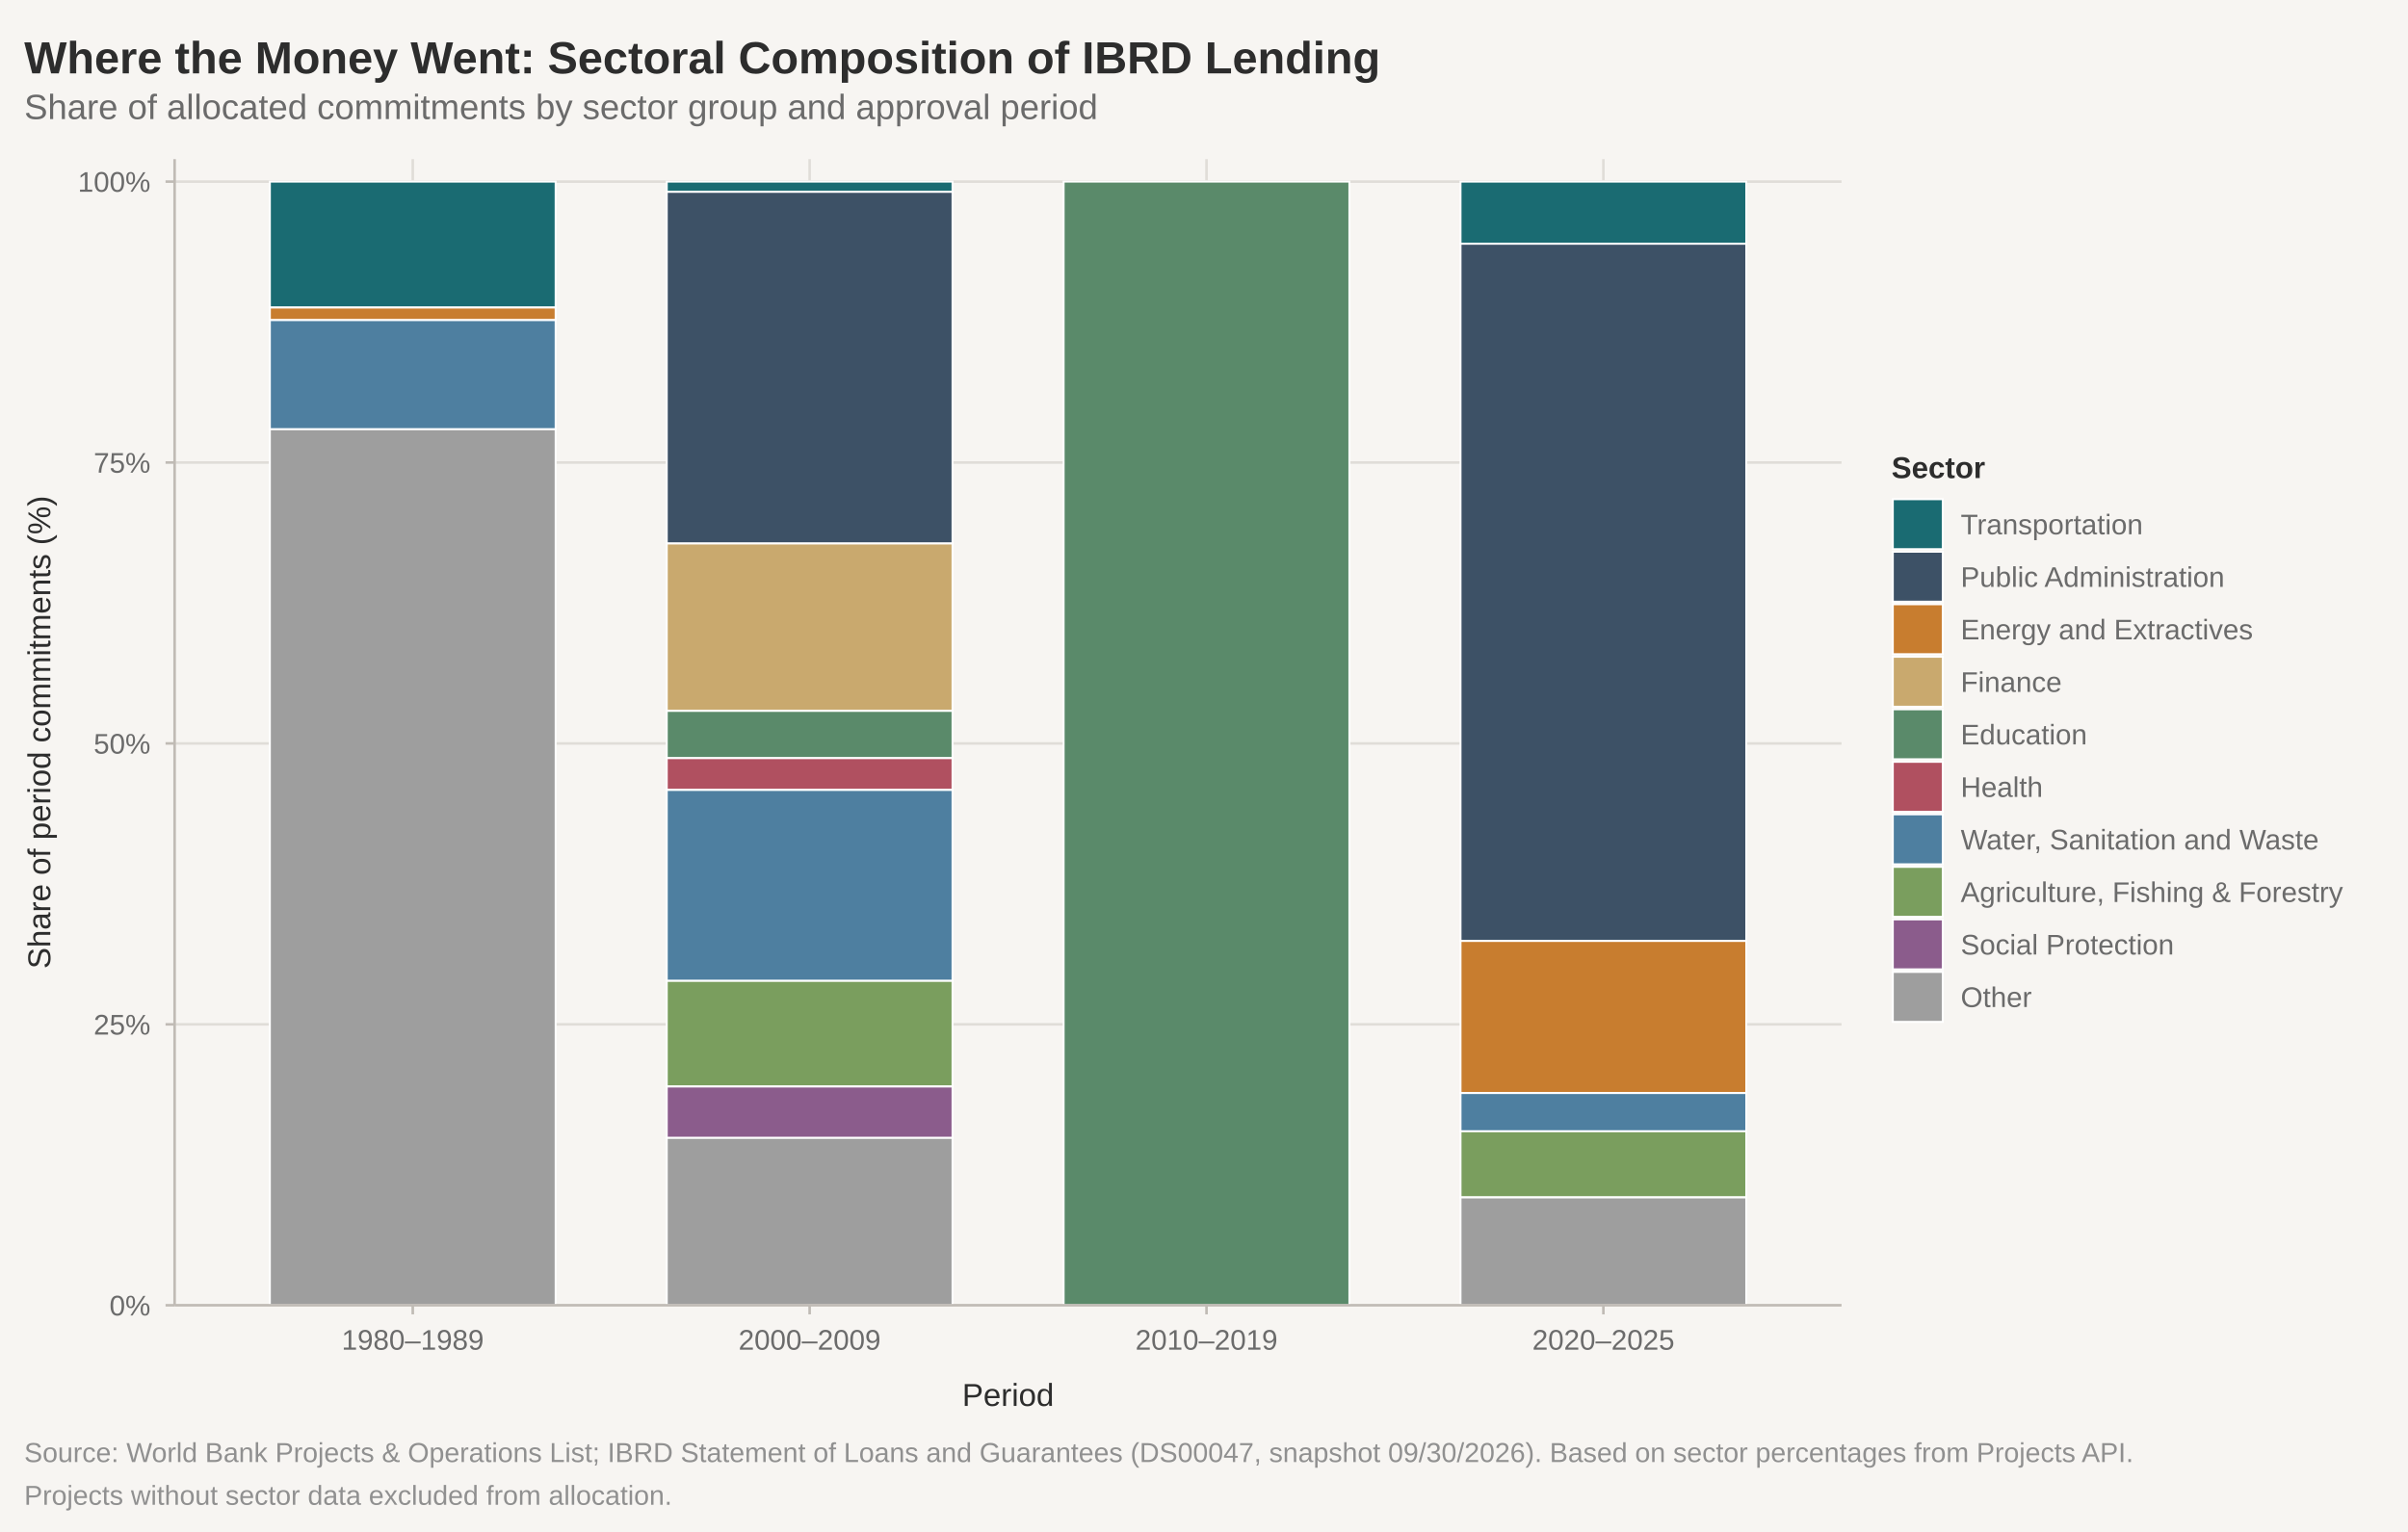
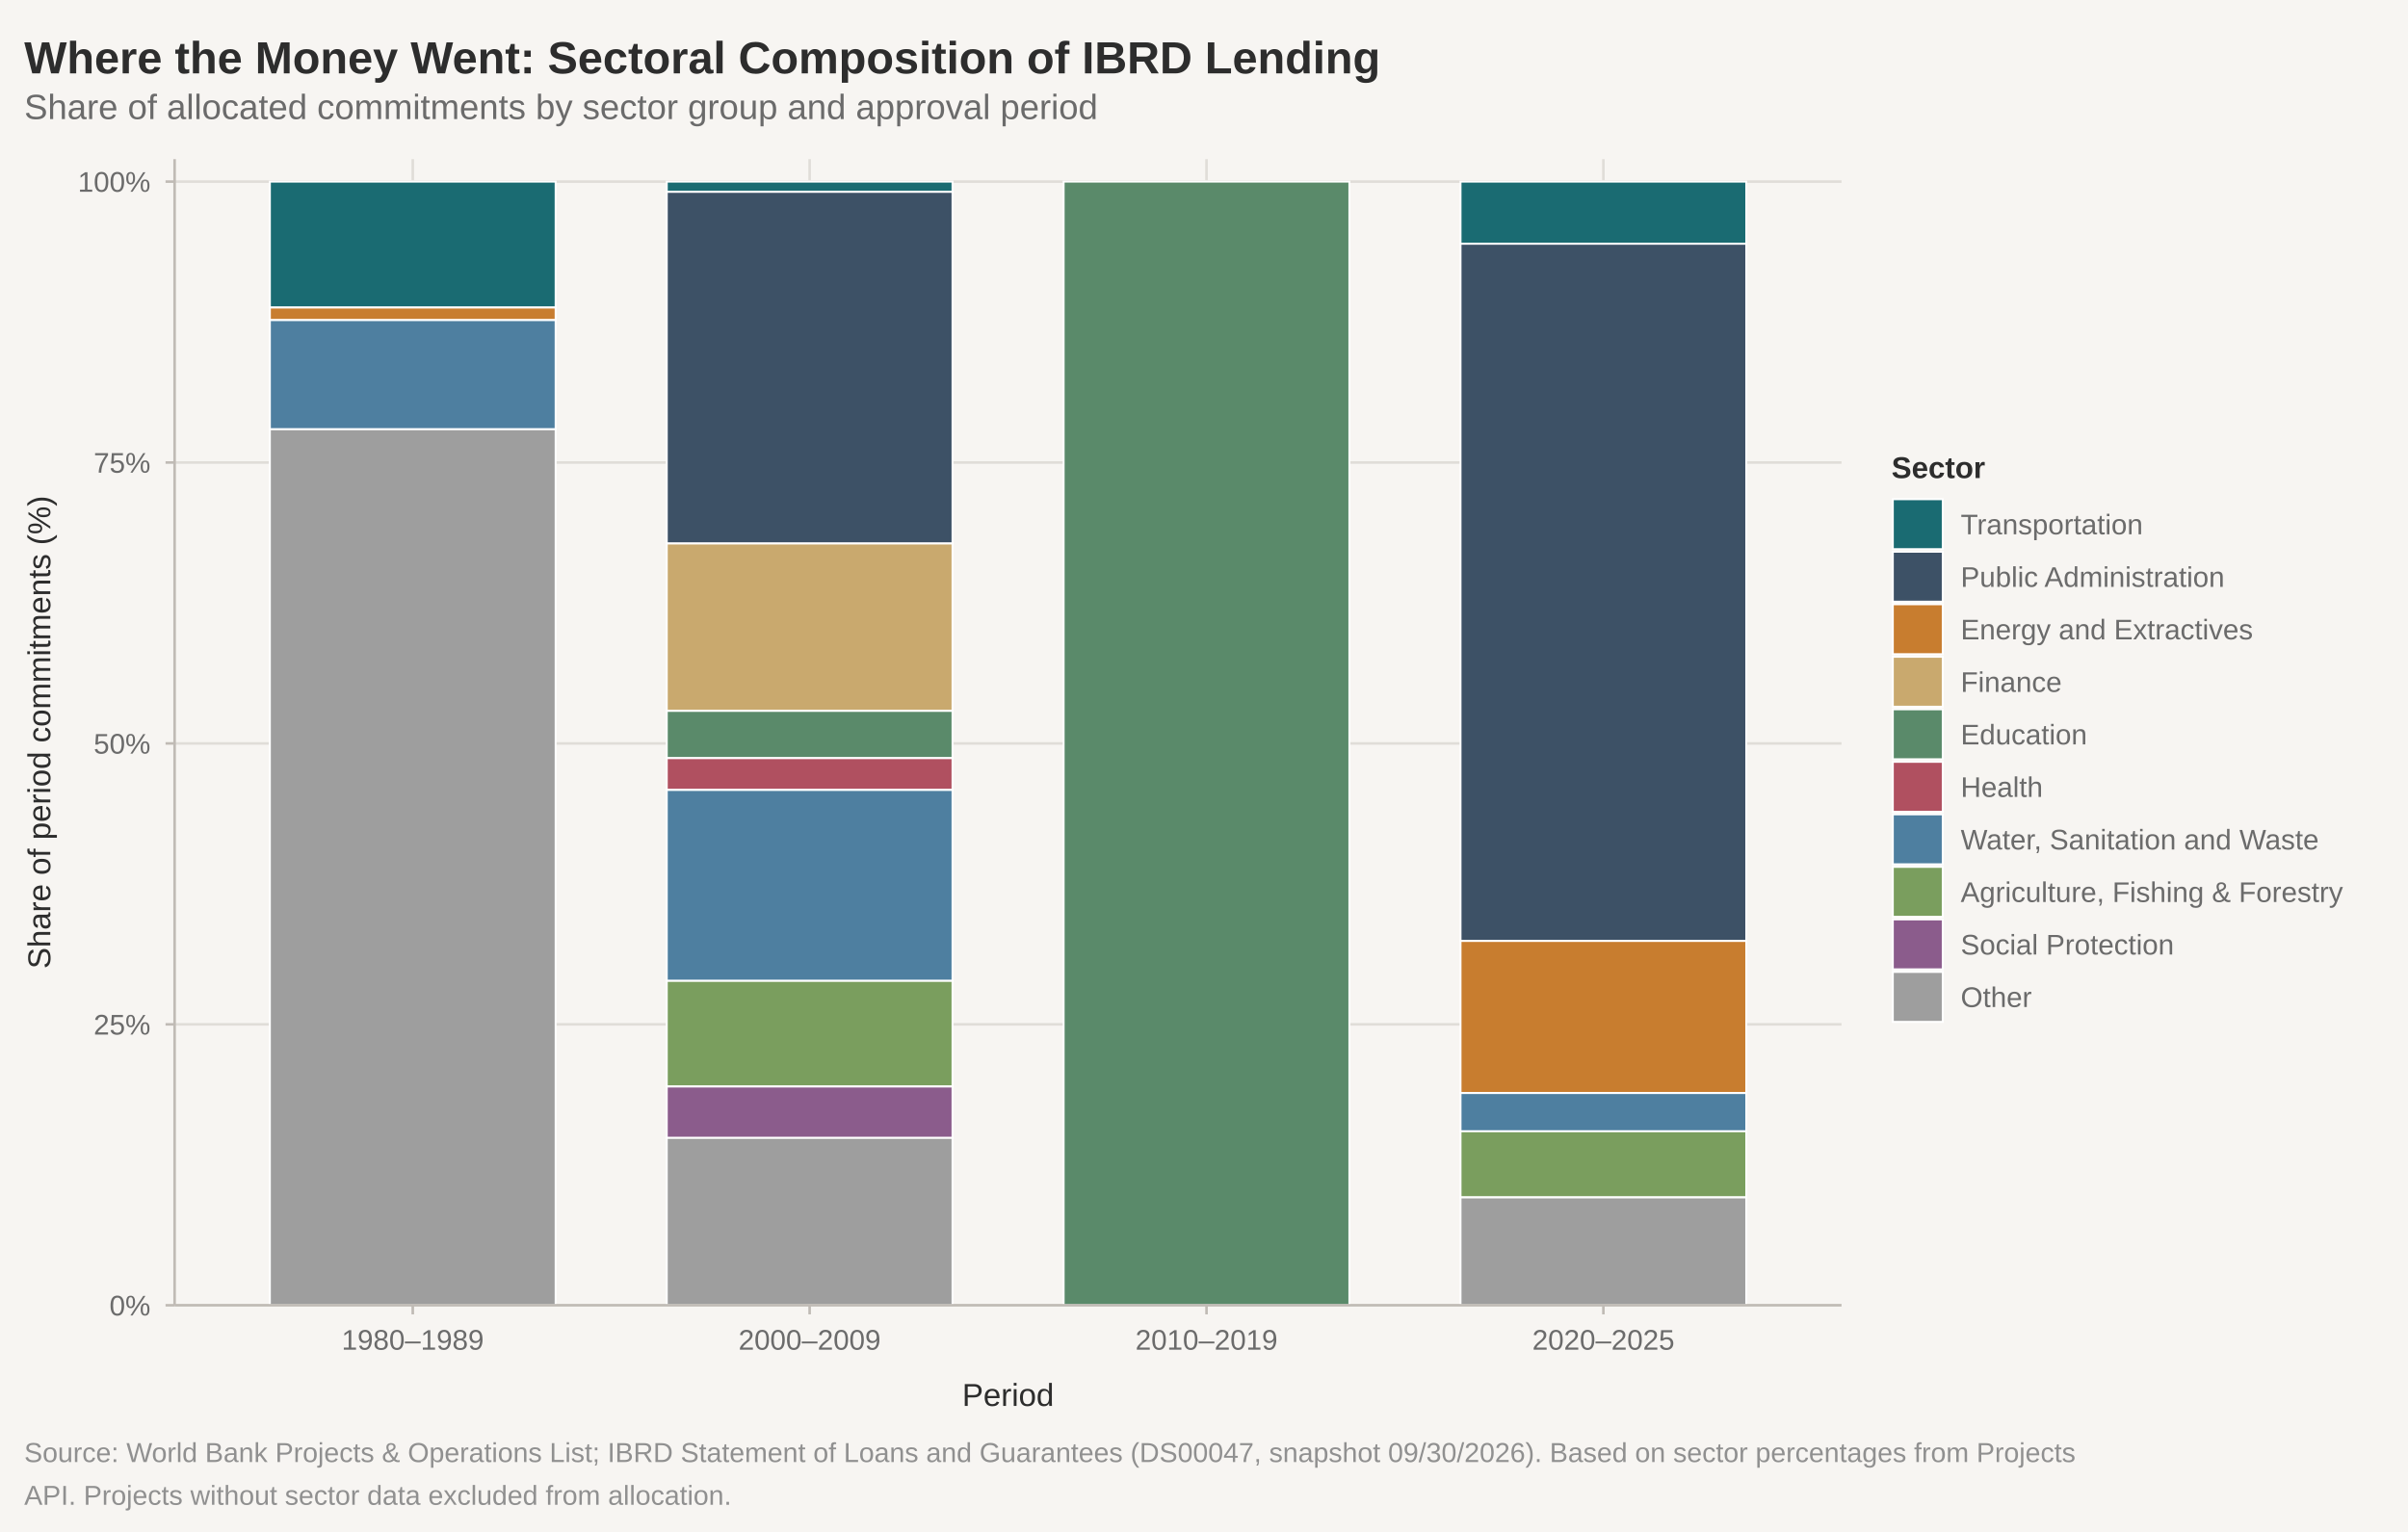
<svg xmlns="http://www.w3.org/2000/svg" class="svglite" width="792.00pt" height="504.00pt" viewBox="0 0 792.00 504.00">
  <defs>
    <style type="text/css">
    .svglite line, .svglite polyline, .svglite polygon, .svglite path, .svglite rect, .svglite circle {
      fill: none;
      stroke: #000000;
      stroke-linecap: round;
      stroke-linejoin: round;
      stroke-miterlimit: 10.00;
    }
    .svglite text {
      white-space: pre;
    }
  </style>
  </defs>
  <rect width="100%" height="100%" style="stroke: none; fill: #F7F5F2;" />
  <defs>
    <clipPath id="cpMC4wMHw3OTIuMDB8MC4wMHw1MDQuMDA=">
      <rect x="0.00" y="0.00" width="792.00" height="504.00" />
    </clipPath>
  </defs>
  <g clip-path="url(#cpMC4wMHw3OTIuMDB8MC4wMHw1MDQuMDA=)">
    <rect x="0" y="-0" width="792.00" height="504.00" style="stroke-width: 1.07; stroke: none; fill: #F7F5F2;" />
  </g>
  <defs>
    <clipPath id="cpNTcuNDN8NjA1LjY4fDUyLjM1fDQyOS40NA==">
      <rect x="57.43" y="52.35" width="548.25" height="377.08" />
    </clipPath>
  </defs>
  <g clip-path="url(#cpNTcuNDN8NjA1LjY4fDUyLjM1fDQyOS40NA==)">
    <rect x="57.43" y="52.35" width="548.25" height="377.08" style="stroke-width: 1.07; stroke: none; fill: #F7F5F2;" />
    <polyline points="57.43,429.44 605.68,429.44 " style="stroke-width: 0.85; stroke: #E0DDD8; stroke-linecap: butt;" />
    <polyline points="57.43,337.01 605.68,337.01 " style="stroke-width: 0.85; stroke: #E0DDD8; stroke-linecap: butt;" />
    <polyline points="57.43,244.59 605.68,244.59 " style="stroke-width: 0.85; stroke: #E0DDD8; stroke-linecap: butt;" />
    <polyline points="57.43,152.17 605.68,152.17 " style="stroke-width: 0.85; stroke: #E0DDD8; stroke-linecap: butt;" />
    <polyline points="57.43,59.75 605.68,59.75 " style="stroke-width: 0.85; stroke: #E0DDD8; stroke-linecap: butt;" />
    <polyline points="135.76,429.44 135.76,52.35 " style="stroke-width: 0.85; stroke: #E0DDD8; stroke-linecap: butt;" />
    <polyline points="266.29,429.44 266.29,52.35 " style="stroke-width: 0.85; stroke: #E0DDD8; stroke-linecap: butt;" />
    <polyline points="396.83,429.44 396.83,52.35 " style="stroke-width: 0.85; stroke: #E0DDD8; stroke-linecap: butt;" />
    <polyline points="527.36,429.44 527.36,52.35 " style="stroke-width: 0.85; stroke: #E0DDD8; stroke-linecap: butt;" />
    <rect x="88.76" y="59.75" width="93.99" height="41.43" style="stroke-width: 0.64; stroke: #FFFFFF; stroke-linecap: butt; stroke-linejoin: miter; fill: #1A6B72;" />
    <rect x="88.76" y="101.18" width="93.99" height="4.14" style="stroke-width: 0.64; stroke: #FFFFFF; stroke-linecap: butt; stroke-linejoin: miter; fill: #C87D2F;" />
    <rect x="88.76" y="105.32" width="93.99" height="35.91" style="stroke-width: 0.64; stroke: #FFFFFF; stroke-linecap: butt; stroke-linejoin: miter; fill: #4E7FA0;" />
    <rect x="88.76" y="141.23" width="93.99" height="288.21" style="stroke-width: 0.64; stroke: #FFFFFF; stroke-linecap: butt; stroke-linejoin: miter; fill: #9E9E9E;" />
    <rect x="219.30" y="59.75" width="93.99" height="3.37" style="stroke-width: 0.64; stroke: #FFFFFF; stroke-linecap: butt; stroke-linejoin: miter; fill: #1A6B72;" />
    <rect x="219.30" y="63.12" width="93.99" height="115.70" style="stroke-width: 0.64; stroke: #FFFFFF; stroke-linecap: butt; stroke-linejoin: miter; fill: #3D5166;" />
    <rect x="219.30" y="178.81" width="93.99" height="55.07" style="stroke-width: 0.64; stroke: #FFFFFF; stroke-linecap: butt; stroke-linejoin: miter; fill: #C9A96E;" />
    <rect x="219.30" y="233.88" width="93.99" height="15.55" style="stroke-width: 0.64; stroke: #FFFFFF; stroke-linecap: butt; stroke-linejoin: miter; fill: #5A8A6A;" />
    <rect x="219.30" y="249.43" width="93.99" height="10.46" style="stroke-width: 0.64; stroke: #FFFFFF; stroke-linecap: butt; stroke-linejoin: miter; fill: #B05060;" />
    <rect x="219.30" y="259.90" width="93.99" height="62.81" style="stroke-width: 0.64; stroke: #FFFFFF; stroke-linecap: butt; stroke-linejoin: miter; fill: #4E7FA0;" />
    <rect x="219.30" y="322.71" width="93.99" height="34.75" style="stroke-width: 0.64; stroke: #FFFFFF; stroke-linecap: butt; stroke-linejoin: miter; fill: #7A9E5E;" />
    <rect x="219.30" y="357.46" width="93.99" height="16.91" style="stroke-width: 0.64; stroke: #FFFFFF; stroke-linecap: butt; stroke-linejoin: miter; fill: #8B5C8C;" />
    <rect x="219.30" y="374.37" width="93.99" height="55.07" style="stroke-width: 0.64; stroke: #FFFFFF; stroke-linecap: butt; stroke-linejoin: miter; fill: #9E9E9E;" />
    <rect x="349.83" y="59.75" width="93.99" height="369.69" style="stroke-width: 0.64; stroke: #FFFFFF; stroke-linecap: butt; stroke-linejoin: miter; fill: #5A8A6A;" />
    <rect x="480.37" y="59.75" width="93.99" height="20.46" style="stroke-width: 0.64; stroke: #FFFFFF; stroke-linecap: butt; stroke-linejoin: miter; fill: #1A6B72;" />
    <rect x="480.37" y="80.20" width="93.99" height="229.37" style="stroke-width: 0.64; stroke: #FFFFFF; stroke-linecap: butt; stroke-linejoin: miter; fill: #3D5166;" />
    <rect x="480.37" y="309.57" width="93.99" height="50.04" style="stroke-width: 0.64; stroke: #FFFFFF; stroke-linecap: butt; stroke-linejoin: miter; fill: #C87D2F;" />
    <rect x="480.37" y="359.61" width="93.99" height="12.59" style="stroke-width: 0.64; stroke: #FFFFFF; stroke-linecap: butt; stroke-linejoin: miter; fill: #4E7FA0;" />
    <rect x="480.37" y="372.20" width="93.99" height="21.74" style="stroke-width: 0.64; stroke: #FFFFFF; stroke-linecap: butt; stroke-linejoin: miter; fill: #7A9E5E;" />
    <rect x="480.37" y="393.94" width="93.99" height="35.49" style="stroke-width: 0.64; stroke: #FFFFFF; stroke-linecap: butt; stroke-linejoin: miter; fill: #9E9E9E;" />
  </g>
  <g clip-path="url(#cpMC4wMHw3OTIuMDB8MC4wMHw1MDQuMDA=)">
    <polyline points="57.43,429.44 57.43,52.35 " style="stroke-width: 0.85; stroke: #C0BBB5; stroke-linecap: butt;" />
    <text x="49.51" y="432.78" text-anchor="end" style="font-size: 9.35px;fill: #6B6B6B; font-family: &quot;Arial&quot;;" textLength="13.51px" lengthAdjust="spacingAndGlyphs">0%</text>
    <text x="49.51" y="340.36" text-anchor="end" style="font-size: 9.35px;fill: #6B6B6B; font-family: &quot;Arial&quot;;" textLength="18.71px" lengthAdjust="spacingAndGlyphs">25%</text>
    <text x="49.51" y="247.94" text-anchor="end" style="font-size: 9.35px;fill: #6B6B6B; font-family: &quot;Arial&quot;;" textLength="18.71px" lengthAdjust="spacingAndGlyphs">50%</text>
    <text x="49.51" y="155.51" text-anchor="end" style="font-size: 9.35px;fill: #6B6B6B; font-family: &quot;Arial&quot;;" textLength="18.71px" lengthAdjust="spacingAndGlyphs">75%</text>
    <text x="49.51" y="63.09" text-anchor="end" style="font-size: 9.35px;fill: #6B6B6B; font-family: &quot;Arial&quot;;" textLength="23.90px" lengthAdjust="spacingAndGlyphs">100%</text>
    <polyline points="54.45,429.44 57.43,429.44 " style="stroke-width: 0.85; stroke: #C0BBB5; stroke-linecap: butt;" />
    <polyline points="54.45,337.01 57.43,337.01 " style="stroke-width: 0.85; stroke: #C0BBB5; stroke-linecap: butt;" />
    <polyline points="54.45,244.59 57.43,244.59 " style="stroke-width: 0.85; stroke: #C0BBB5; stroke-linecap: butt;" />
    <polyline points="54.45,152.17 57.43,152.17 " style="stroke-width: 0.85; stroke: #C0BBB5; stroke-linecap: butt;" />
    <polyline points="54.45,59.75 57.43,59.75 " style="stroke-width: 0.85; stroke: #C0BBB5; stroke-linecap: butt;" />
    <polyline points="57.43,429.44 605.68,429.44 " style="stroke-width: 0.85; stroke: #C0BBB5; stroke-linecap: butt;" />
    <polyline points="135.76,432.43 135.76,429.44 " style="stroke-width: 0.85; stroke: #C0BBB5; stroke-linecap: butt;" />
    <polyline points="266.29,432.43 266.29,429.44 " style="stroke-width: 0.85; stroke: #C0BBB5; stroke-linecap: butt;" />
    <polyline points="396.83,432.43 396.83,429.44 " style="stroke-width: 0.85; stroke: #C0BBB5; stroke-linecap: butt;" />
    <polyline points="527.36,432.43 527.36,429.44 " style="stroke-width: 0.85; stroke: #C0BBB5; stroke-linecap: butt;" />
    <text x="135.76" y="444.05" text-anchor="middle" style="font-size: 9.35px;fill: #6B6B6B; font-family: &quot;Arial&quot;;" textLength="46.79px" lengthAdjust="spacingAndGlyphs">1980–1989</text>
    <text x="266.29" y="444.05" text-anchor="middle" style="font-size: 9.35px;fill: #6B6B6B; font-family: &quot;Arial&quot;;" textLength="46.79px" lengthAdjust="spacingAndGlyphs">2000–2009</text>
    <text x="396.83" y="444.05" text-anchor="middle" style="font-size: 9.35px;fill: #6B6B6B; font-family: &quot;Arial&quot;;" textLength="46.79px" lengthAdjust="spacingAndGlyphs">2010–2019</text>
    <text x="527.36" y="444.05" text-anchor="middle" style="font-size: 9.35px;fill: #6B6B6B; font-family: &quot;Arial&quot;;" textLength="46.79px" lengthAdjust="spacingAndGlyphs">2020–2025</text>
    <text x="331.56" y="462.55" text-anchor="middle" style="font-size: 10.45px;fill: #2D2D2D; font-family: &quot;Arial&quot;;" textLength="30.17px" lengthAdjust="spacingAndGlyphs">Period</text>
    <text transform="translate(16.54,240.90) rotate(-90)" text-anchor="middle" style="font-size: 10.45px;fill: #2D2D2D; font-family: &quot;Arial&quot;;" textLength="155.47px" lengthAdjust="spacingAndGlyphs">Share of period commitments (%)</text>
    <rect x="616.64" y="143.69" width="159.42" height="198.40" style="stroke-width: 1.07; stroke: none; fill: #F7F5F2;" />
    <text x="622.12" y="157.29" style="font-size: 9.90px; font-weight: bold;fill: #2D2D2D; font-family: &quot;Arial&quot;;" textLength="30.79px" lengthAdjust="spacingAndGlyphs">Sector</text>
    <rect x="622.12" y="163.81" width="17.28" height="17.28" style="stroke-width: 1.07; stroke: none; fill: #F7F5F2;" />
    <rect x="622.55" y="164.24" width="16.43" height="16.43" style="stroke-width: 0.64; stroke: #FFFFFF; stroke-linecap: butt; stroke-linejoin: miter; fill: #1A6B72;" />
    <rect x="622.12" y="181.09" width="17.28" height="17.28" style="stroke-width: 1.07; stroke: none; fill: #F7F5F2;" />
    <rect x="622.55" y="181.52" width="16.43" height="16.43" style="stroke-width: 0.64; stroke: #FFFFFF; stroke-linecap: butt; stroke-linejoin: miter; fill: #3D5166;" />
    <rect x="622.12" y="198.37" width="17.28" height="17.28" style="stroke-width: 1.07; stroke: none; fill: #F7F5F2;" />
    <rect x="622.55" y="198.80" width="16.43" height="16.43" style="stroke-width: 0.64; stroke: #FFFFFF; stroke-linecap: butt; stroke-linejoin: miter; fill: #C87D2F;" />
    <rect x="622.12" y="215.65" width="17.28" height="17.28" style="stroke-width: 1.07; stroke: none; fill: #F7F5F2;" />
    <rect x="622.55" y="216.08" width="16.43" height="16.43" style="stroke-width: 0.64; stroke: #FFFFFF; stroke-linecap: butt; stroke-linejoin: miter; fill: #C9A96E;" />
    <rect x="622.12" y="232.93" width="17.28" height="17.28" style="stroke-width: 1.07; stroke: none; fill: #F7F5F2;" />
    <rect x="622.55" y="233.36" width="16.43" height="16.43" style="stroke-width: 0.64; stroke: #FFFFFF; stroke-linecap: butt; stroke-linejoin: miter; fill: #5A8A6A;" />
    <rect x="622.12" y="250.21" width="17.28" height="17.28" style="stroke-width: 1.07; stroke: none; fill: #F7F5F2;" />
    <rect x="622.55" y="250.64" width="16.43" height="16.43" style="stroke-width: 0.64; stroke: #FFFFFF; stroke-linecap: butt; stroke-linejoin: miter; fill: #B05060;" />
    <rect x="622.12" y="267.49" width="17.28" height="17.28" style="stroke-width: 1.07; stroke: none; fill: #F7F5F2;" />
    <rect x="622.55" y="267.92" width="16.43" height="16.43" style="stroke-width: 0.64; stroke: #FFFFFF; stroke-linecap: butt; stroke-linejoin: miter; fill: #4E7FA0;" />
    <rect x="622.12" y="284.77" width="17.28" height="17.28" style="stroke-width: 1.07; stroke: none; fill: #F7F5F2;" />
    <rect x="622.55" y="285.20" width="16.43" height="16.43" style="stroke-width: 0.64; stroke: #FFFFFF; stroke-linecap: butt; stroke-linejoin: miter; fill: #7A9E5E;" />
    <rect x="622.12" y="302.05" width="17.28" height="17.28" style="stroke-width: 1.07; stroke: none; fill: #F7F5F2;" />
    <rect x="622.55" y="302.48" width="16.43" height="16.43" style="stroke-width: 0.64; stroke: #FFFFFF; stroke-linecap: butt; stroke-linejoin: miter; fill: #8B5C8C;" />
    <rect x="622.12" y="319.33" width="17.28" height="17.28" style="stroke-width: 1.07; stroke: none; fill: #F7F5F2;" />
    <rect x="622.55" y="319.76" width="16.43" height="16.43" style="stroke-width: 0.64; stroke: #FFFFFF; stroke-linecap: butt; stroke-linejoin: miter; fill: #9E9E9E;" />
    <text x="644.88" y="175.79" style="font-size: 9.35px;fill: #6B6B6B; font-family: &quot;Arial&quot;;" textLength="59.92px" lengthAdjust="spacingAndGlyphs">Transportation</text>
    <text x="644.88" y="193.07" style="font-size: 9.35px;fill: #6B6B6B; font-family: &quot;Arial&quot;;" textLength="86.75px" lengthAdjust="spacingAndGlyphs">Public Administration</text>
    <text x="644.88" y="210.35" style="font-size: 9.35px;fill: #6B6B6B; font-family: &quot;Arial&quot;;" textLength="96.11px" lengthAdjust="spacingAndGlyphs">Energy and Extractives</text>
    <text x="644.88" y="227.63" style="font-size: 9.35px;fill: #6B6B6B; font-family: &quot;Arial&quot;;" textLength="33.25px" lengthAdjust="spacingAndGlyphs">Finance</text>
    <text x="644.88" y="244.91" style="font-size: 9.35px;fill: #6B6B6B; font-family: &quot;Arial&quot;;" textLength="41.57px" lengthAdjust="spacingAndGlyphs">Education</text>
    <text x="644.88" y="262.19" style="font-size: 9.35px;fill: #6B6B6B; font-family: &quot;Arial&quot;;" textLength="27.01px" lengthAdjust="spacingAndGlyphs">Health</text>
    <text x="644.88" y="279.47" style="font-size: 9.35px;fill: #6B6B6B; font-family: &quot;Arial&quot;;" textLength="117.77px" lengthAdjust="spacingAndGlyphs">Water, Sanitation and Waste</text>
    <text x="644.88" y="296.75" style="font-size: 9.35px;fill: #6B6B6B; font-family: &quot;Arial&quot;;" textLength="125.70px" lengthAdjust="spacingAndGlyphs">Agriculture, Fishing &amp; Forestry</text>
    <text x="644.88" y="314.03" style="font-size: 9.35px;fill: #6B6B6B; font-family: &quot;Arial&quot;;" textLength="70.14px" lengthAdjust="spacingAndGlyphs">Social Protection</text>
    <text x="644.88" y="331.31" style="font-size: 9.35px;fill: #6B6B6B; font-family: &quot;Arial&quot;;" textLength="23.38px" lengthAdjust="spacingAndGlyphs">Other</text>
    <text x="7.97" y="39.18" style="font-size: 11.55px;fill: #6B6B6B; font-family: &quot;Arial&quot;;" textLength="353.07px" lengthAdjust="spacingAndGlyphs">Share of allocated commitments by sector group and approval period</text>
    <text x="7.97" y="24.15" style="font-size: 14.85px; font-weight: bold;fill: #2D2D2D; font-family: &quot;Arial&quot;;" textLength="446.03px" lengthAdjust="spacingAndGlyphs">Where the Money Went: Sectoral Composition of IBRD Lending</text>
-     <text x="7.97" y="481.01" style="font-size: 9.02px;fill: #909090; font-family: &quot;Arial&quot;;" textLength="693.22px" lengthAdjust="spacingAndGlyphs">Source: World Bank Projects &amp; Operations List; IBRD Statement of Loans and Guarantees (DS00047, snapshot 09/30/2026). Based on sector percentages from Projects API.</text>
-     <text x="7.97" y="495.08" style="font-size: 9.02px;fill: #909090; font-family: &quot;Arial&quot;;" textLength="212.91px" lengthAdjust="spacingAndGlyphs">Projects without sector data excluded from allocation.</text>
+     <text x="7.97" y="481.01" style="font-size: 9.02px;fill: #909090; font-family: &quot;Arial&quot;;" textLength="674.17px" lengthAdjust="spacingAndGlyphs">Source: World Bank Projects &amp; Operations List; IBRD Statement of Loans and Guarantees (DS00047, snapshot 09/30/2026). Based on sector percentages from Projects</text>
+     <text x="7.97" y="495.08" style="font-size: 9.02px;fill: #909090; font-family: &quot;Arial&quot;;" textLength="232.45px" lengthAdjust="spacingAndGlyphs">API. Projects without sector data excluded from allocation.</text>
  </g>
</svg>
